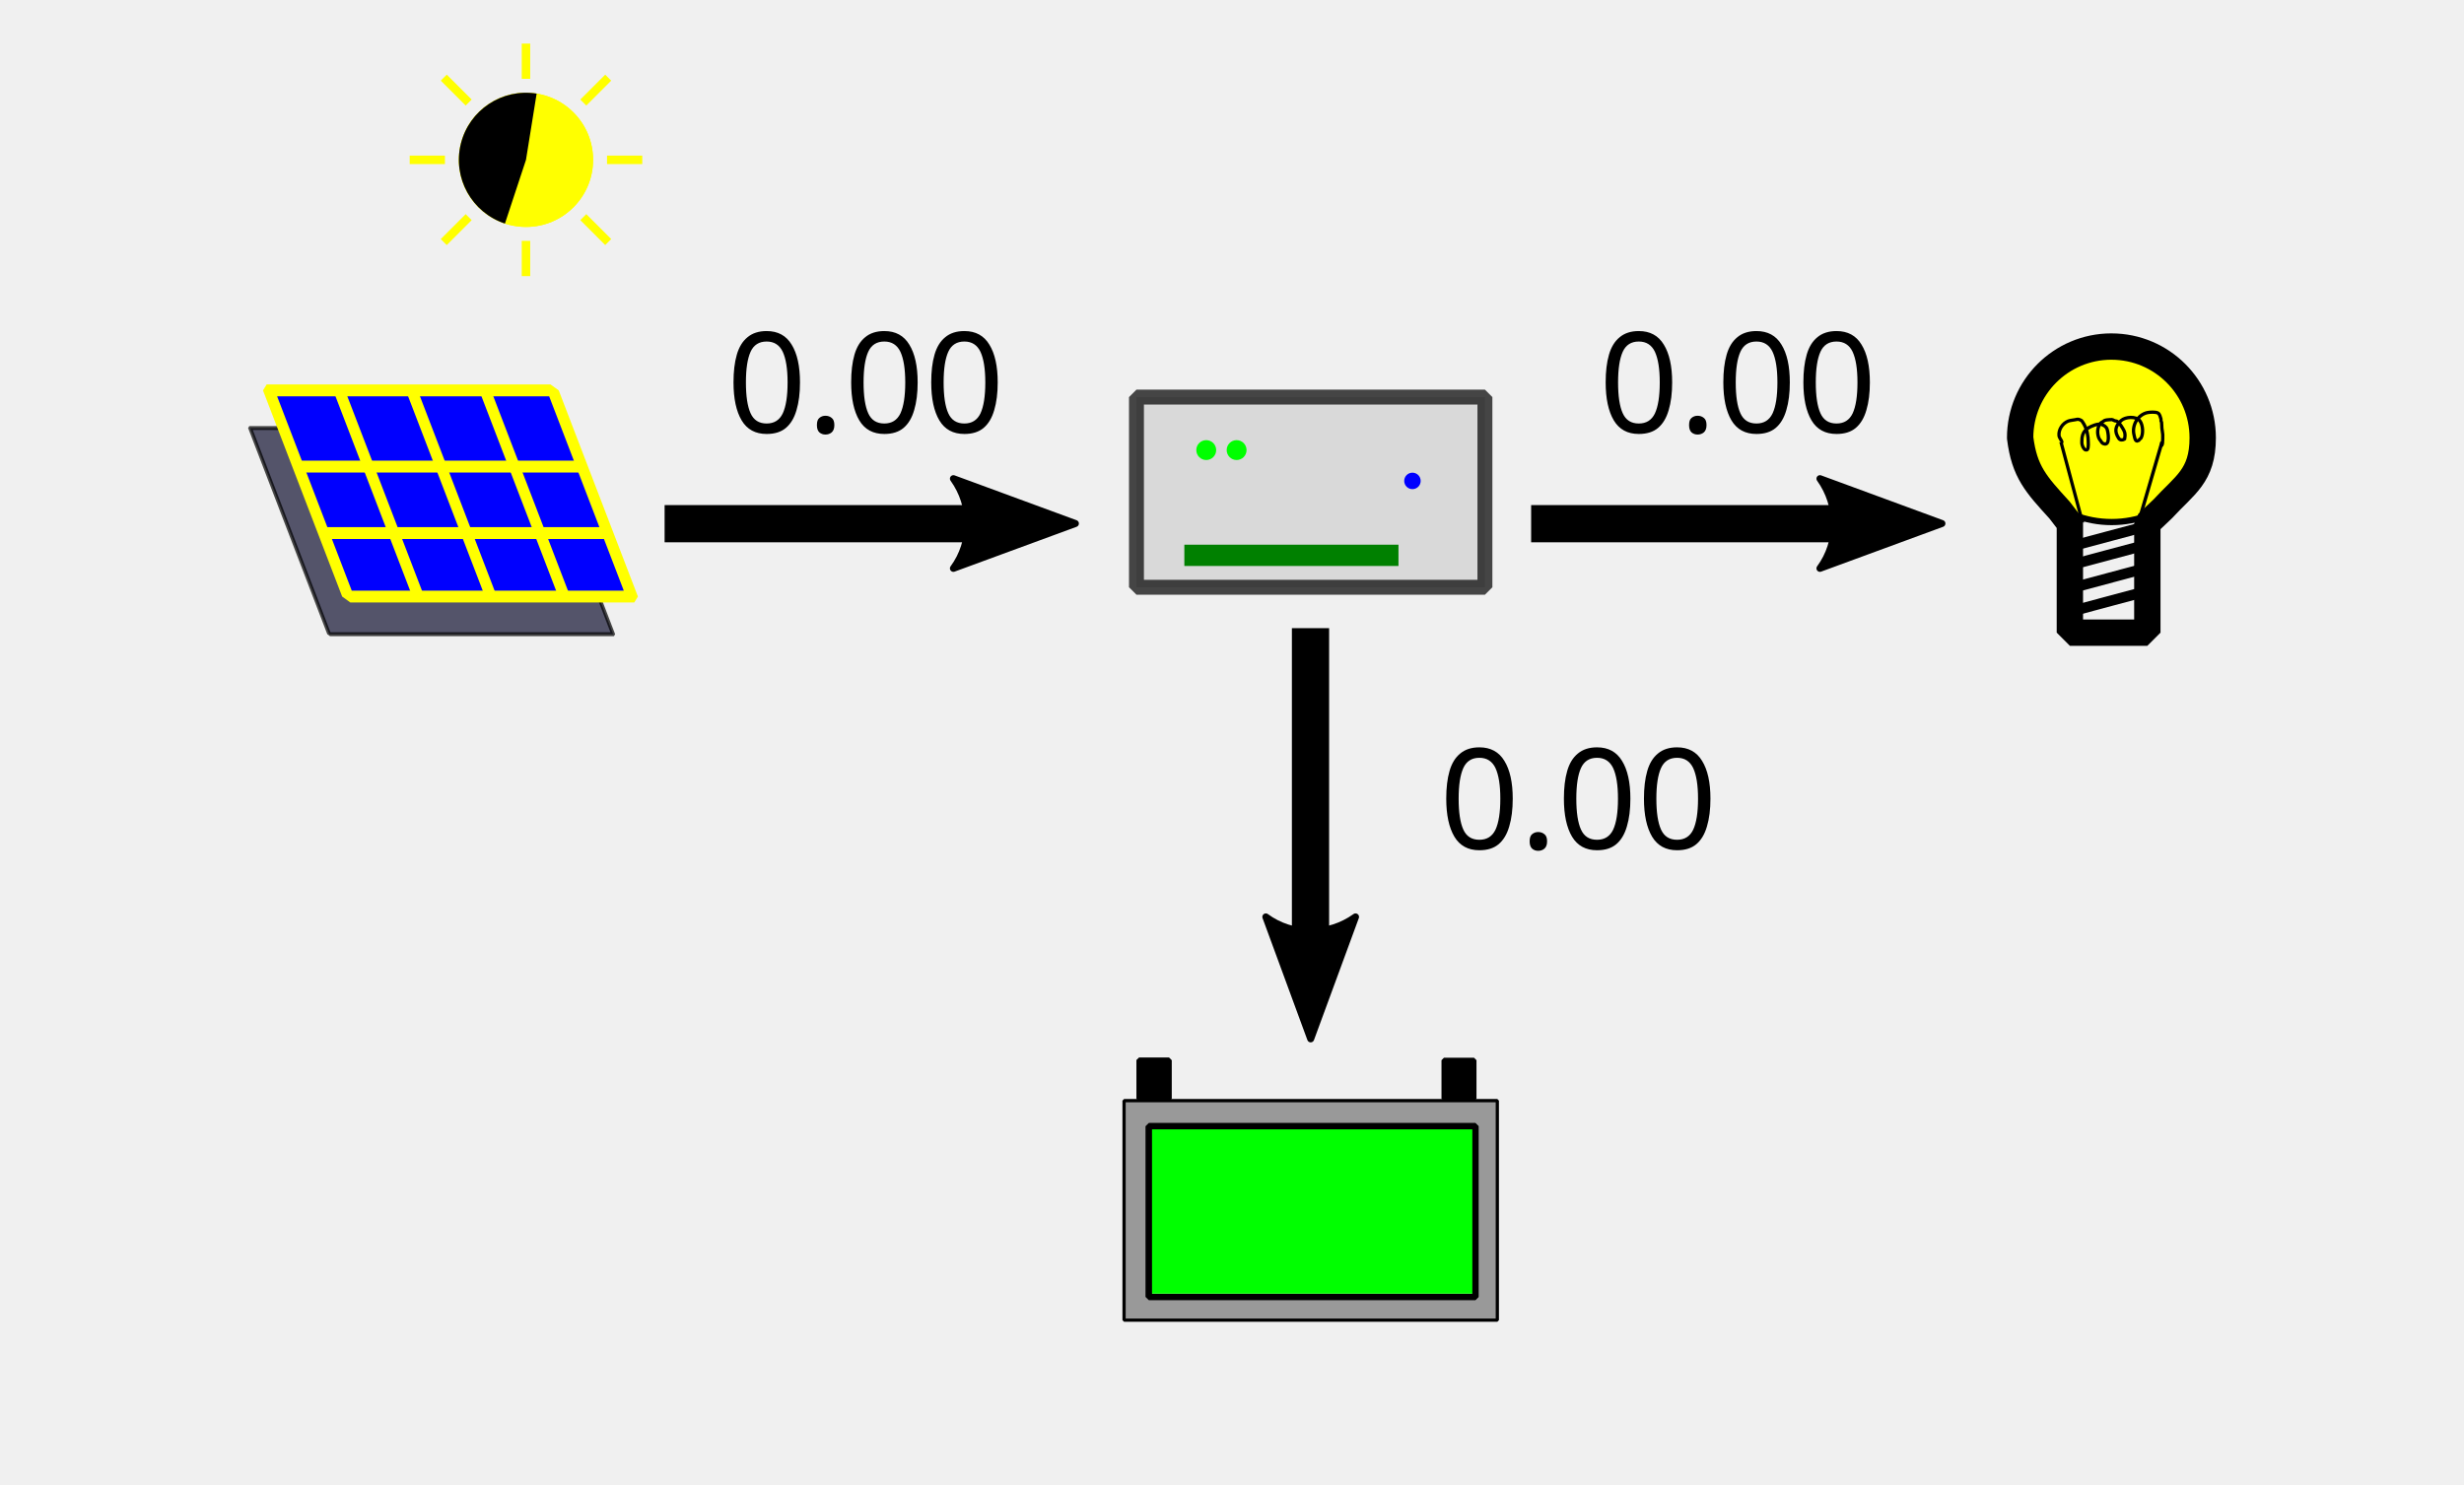
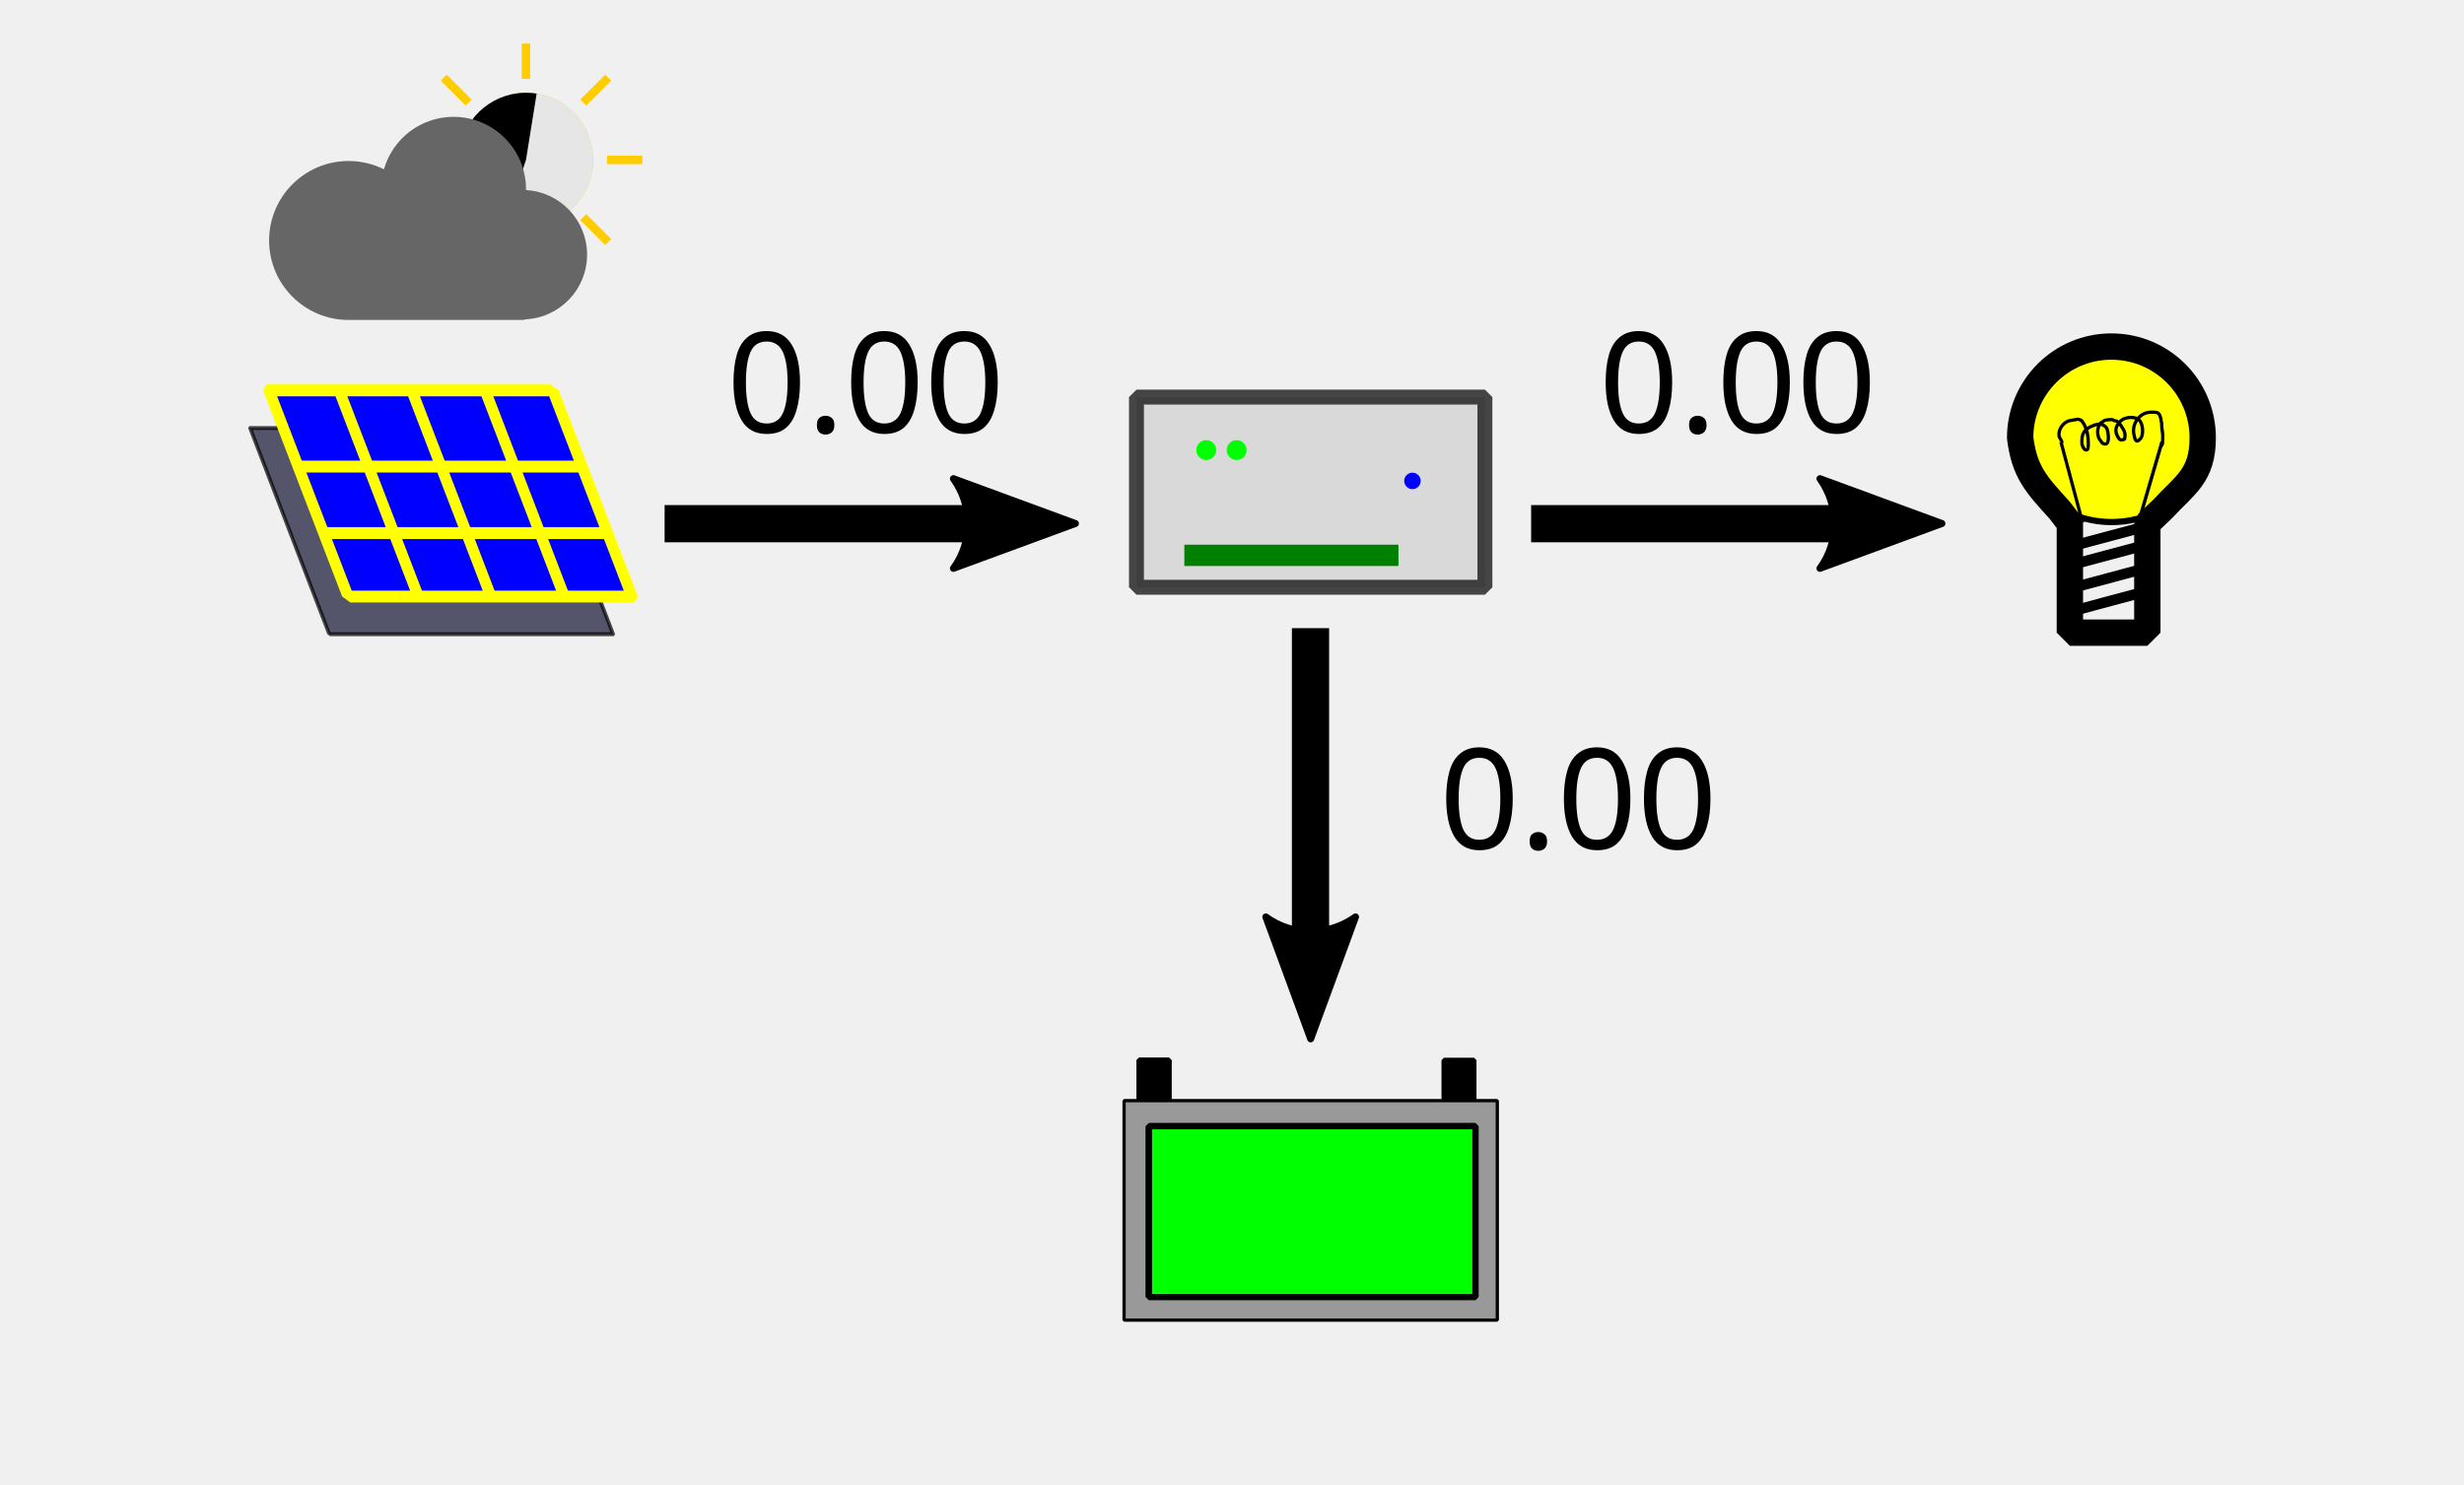
- <svg xmlns="http://www.w3.org/2000/svg" width="198.622mm" height="119.689mm" viewBox="0 0 198.622 119.689" version="1.1" id="svg870">
+ <svg xmlns="http://www.w3.org/2000/svg" id="svg870" version="1.1" viewBox="0 0 198.622 119.689" height="119.689mm" width="198.622mm">
  <defs id="defs864">
-     <marker style="overflow:visible" id="marker2034" refX="0" refY="0" orient="auto">
-       <path transform="matrix(-0.3,0,0,-0.3,0.69,0)" d="M 8.719,4.034 -2.207,0.016 8.719,-4.002 c -1.745,2.372 -1.735,5.617 -6e-7,8.035 z" style="fill:#000000;fill-opacity:1;fill-rule:evenodd;stroke:#000000;stroke-width:0.625;stroke-linejoin:round;stroke-opacity:1" id="path2032" />
+     <marker orient="auto" refY="0" refX="0" id="marker2034" style="overflow:visible">
+       <path id="path2032" style="fill:#000000;fill-opacity:1;fill-rule:evenodd;stroke:#000000;stroke-width:0.625;stroke-linejoin:round;stroke-opacity:1" d="M 8.719,4.034 -2.207,0.016 8.719,-4.002 c -1.745,2.372 -1.735,5.617 -6e-7,8.035 z" transform="matrix(-0.3,0,0,-0.3,0.69,0)" />
    </marker>
-     <marker orient="auto" refY="0" refX="0" id="marker1858" style="overflow:visible">
-       <path id="path1856" style="fill:#000000;fill-opacity:1;fill-rule:evenodd;stroke:#000000;stroke-width:0.625;stroke-linejoin:round;stroke-opacity:1" d="M 8.719,4.034 -2.207,0.016 8.719,-4.002 c -1.745,2.372 -1.735,5.617 -6e-7,8.035 z" transform="matrix(-0.3,0,0,-0.3,0.69,0)" />
+     <marker style="overflow:visible" id="marker1858" refX="0" refY="0" orient="auto">
+       <path transform="matrix(-0.3,0,0,-0.3,0.69,0)" d="M 8.719,4.034 -2.207,0.016 8.719,-4.002 c -1.745,2.372 -1.735,5.617 -6e-7,8.035 z" style="fill:#000000;fill-opacity:1;fill-rule:evenodd;stroke:#000000;stroke-width:0.625;stroke-linejoin:round;stroke-opacity:1" id="path1856" />
    </marker>
-     <marker orient="auto" refY="0" refX="0" id="Arrow2Send" style="overflow:visible">
-       <path id="path1537" style="fill:#000000;fill-opacity:1;fill-rule:evenodd;stroke:#000000;stroke-width:0.625;stroke-linejoin:round;stroke-opacity:1" d="M 8.719,4.034 -2.207,0.016 8.719,-4.002 c -1.745,2.372 -1.735,5.617 -6e-7,8.035 z" transform="matrix(-0.3,0,0,-0.3,0.69,0)" />
+     <marker style="overflow:visible" id="Arrow2Send" refX="0" refY="0" orient="auto">
+       <path transform="matrix(-0.3,0,0,-0.3,0.69,0)" d="M 8.719,4.034 -2.207,0.016 8.719,-4.002 c -1.745,2.372 -1.735,5.617 -6e-7,8.035 z" style="fill:#000000;fill-opacity:1;fill-rule:evenodd;stroke:#000000;stroke-width:0.625;stroke-linejoin:round;stroke-opacity:1" id="path1537" />
    </marker>
-     <marker orient="auto" refY="0" refX="0" id="Arrow1Mend" style="overflow:visible">
-       <path id="path1513" d="M 0,0 5,-5 -12.5,0 5,5 Z" style="fill:#000000;fill-opacity:1;fill-rule:evenodd;stroke:#000000;stroke-width:1pt;stroke-opacity:1" transform="matrix(-0.4,0,0,-0.4,-4,0)" />
+     <marker style="overflow:visible" id="Arrow1Mend" refX="0" refY="0" orient="auto">
+       <path transform="matrix(-0.4,0,0,-0.4,-4,0)" style="fill:#000000;fill-opacity:1;fill-rule:evenodd;stroke:#000000;stroke-width:1pt;stroke-opacity:1" d="M 0,0 5,-5 -12.5,0 5,5 Z" id="path1513" />
    </marker>
  </defs>
-   <g id="layer1" transform="translate(14.7374,-5.714135)">
-     <g transform="matrix(0.3186655,0,0.1223496,0.3186655,-10.02866,28.75865)" id="g851">
-       <rect y="35.983" x="34.67" height="52.161" width="71.815" id="rect853" style="fill:#000022;fill-opacity:0.651;stroke:#000000;stroke-width:1;stroke-linejoin:bevel;stroke-opacity:0.711" />
-       <rect style="fill:#0000ff;fill-opacity:1;stroke:#ffff00;stroke-width:3;stroke-linejoin:bevel;stroke-miterlimit:4;stroke-dasharray:none;stroke-opacity:1" id="rect833" width="71.815" height="52.161" x="43.089" y="26.458" />
-       <path style="fill:none;stroke:#ffff00;stroke-width:3;stroke-linecap:butt;stroke-linejoin:miter;stroke-miterlimit:4;stroke-dasharray:none;stroke-opacity:1" d="M 60.854,26.458 V 78.619" id="path835" />
-       <path style="fill:none;stroke:#ffff00;stroke-width:3;stroke-linecap:butt;stroke-linejoin:miter;stroke-miterlimit:4;stroke-dasharray:none;stroke-opacity:1" d="M 79.224,26.08 V 78.43" id="path837" />
-       <path style="fill:none;stroke:#ffff00;stroke-width:3;stroke-linecap:butt;stroke-linejoin:miter;stroke-miterlimit:4;stroke-dasharray:none;stroke-opacity:1" d="m 97.782,27.025 v 51.405" id="path839" />
-       <path style="fill:none;stroke:#ffff00;stroke-width:3;stroke-linecap:butt;stroke-linejoin:miter;stroke-miterlimit:4;stroke-dasharray:none;stroke-opacity:1" d="M 42.522,45.735 H 114.905" id="path841" />
-       <path style="fill:none;stroke:#ffff00;stroke-width:3;stroke-linecap:butt;stroke-linejoin:miter;stroke-miterlimit:4;stroke-dasharray:none;stroke-opacity:1" d="M 43.278,62.555 H 115.094" id="path843" />
+   <g transform="translate(14.7374,-5.714135)" id="layer1">
+     <g id="g851" transform="matrix(0.3186655,0,0.1223496,0.3186655,-10.02866,28.75865)">
+       <rect style="fill:#000022;fill-opacity:0.651;stroke:#000000;stroke-width:1;stroke-linejoin:bevel;stroke-opacity:0.711" id="rect853" width="71.815" height="52.161" x="34.67" y="35.983" />
+       <rect y="26.458" x="43.089" height="52.161" width="71.815" id="rect833" style="fill:#0000ff;fill-opacity:1;stroke:#ffff00;stroke-width:3;stroke-linejoin:bevel;stroke-miterlimit:4;stroke-dasharray:none;stroke-opacity:1" />
+       <path id="path835" d="M 60.854,26.458 V 78.619" style="fill:none;stroke:#ffff00;stroke-width:3;stroke-linecap:butt;stroke-linejoin:miter;stroke-miterlimit:4;stroke-dasharray:none;stroke-opacity:1" />
+       <path id="path837" d="M 79.224,26.08 V 78.43" style="fill:none;stroke:#ffff00;stroke-width:3;stroke-linecap:butt;stroke-linejoin:miter;stroke-miterlimit:4;stroke-dasharray:none;stroke-opacity:1" />
+       <path id="path839" d="m 97.782,27.025 v 51.405" style="fill:none;stroke:#ffff00;stroke-width:3;stroke-linecap:butt;stroke-linejoin:miter;stroke-miterlimit:4;stroke-dasharray:none;stroke-opacity:1" />
+       <path id="path841" d="M 42.522,45.735 H 114.905" style="fill:none;stroke:#ffff00;stroke-width:3;stroke-linecap:butt;stroke-linejoin:miter;stroke-miterlimit:4;stroke-dasharray:none;stroke-opacity:1" />
+       <path id="path843" d="M 43.278,62.555 H 115.094" style="fill:none;stroke:#ffff00;stroke-width:3;stroke-linecap:butt;stroke-linejoin:miter;stroke-miterlimit:4;stroke-dasharray:none;stroke-opacity:1" />
    </g>
-     <g id="g1475" transform="matrix(0.7711405,0,0,0.7711405,42.07548,13.14111)">
-       <rect y="31.887" x="45.124" height="19.881" width="36.425" id="rect1469" style="fill:#cccccc;fill-opacity:0.651;stroke:#000000;stroke-width:1.561;stroke-linejoin:bevel;stroke-opacity:0.711" />
-       <rect y="47.319" x="50.129" height="2.224" width="22.384" id="rect1471" style="fill:#008000;fill-opacity:1;stroke:none;stroke-width:1.561;stroke-linejoin:bevel;stroke-opacity:0.711" />
-       <circle r="0.861" cy="40.65" cx="73.973" id="path1477" style="fill:#0000ff;fill-opacity:1;stroke:none;stroke-width:2.102;stroke-linejoin:bevel;stroke-opacity:0.711" />
-       <circle style="fill:#00ff00;fill-opacity:1;stroke:none;stroke-width:3;stroke-linejoin:bevel;stroke-opacity:0.711" id="path1494" cx="52.418" cy="37.426" r="1.039" />
-       <circle r="1.039" cy="37.426" cx="55.593" id="circle1496" style="fill:#00ff00;fill-opacity:1;stroke:none;stroke-width:3;stroke-linejoin:bevel;stroke-opacity:0.711" />
+     <g transform="matrix(0.7711405,0,0,0.7711405,42.07548,13.14111)" id="g1475">
+       <rect style="fill:#cccccc;fill-opacity:0.651;stroke:#000000;stroke-width:1.561;stroke-linejoin:bevel;stroke-opacity:0.711" id="rect1469" width="36.425" height="19.881" x="45.124" y="31.887" />
+       <rect style="fill:#008000;fill-opacity:1;stroke:none;stroke-width:1.561;stroke-linejoin:bevel;stroke-opacity:0.711" id="rect1471" width="22.384" height="2.224" x="50.129" y="47.319" />
+       <circle style="fill:#0000ff;fill-opacity:1;stroke:none;stroke-width:2.102;stroke-linejoin:bevel;stroke-opacity:0.711" id="path1477" cx="73.973" cy="40.65" r="0.861" />
+       <circle r="1.039" cy="37.426" cx="52.418" id="path1494" style="fill:#00ff00;fill-opacity:1;stroke:none;stroke-width:3;stroke-linejoin:bevel;stroke-opacity:0.711" />
+       <circle style="fill:#00ff00;fill-opacity:1;stroke:none;stroke-width:3;stroke-linejoin:bevel;stroke-opacity:0.711" id="circle1496" cx="55.593" cy="37.426" r="1.039" />
    </g>
-     <path style="fill:none;stroke:#000000;stroke-width:3;stroke-linecap:butt;stroke-linejoin:miter;stroke-miterlimit:4;stroke-dasharray:none;stroke-opacity:1;marker-end:url(#Arrow2Send)" d="m 38.837,47.937 h 29.057" id="path1502" />
-     <path style="fill:none;stroke:#000000;stroke-width:3;stroke-linecap:butt;stroke-linejoin:miter;stroke-miterlimit:4;stroke-dasharray:none;stroke-opacity:1;marker-end:url(#marker1858)" d="m 108.687,47.937 h 29.057" id="path1854" />
-     <g transform="translate(0,6.879167)" id="g2183">
-       <ellipse ry="7.149" rx="7.717" cy="33.777" cx="155.48" id="load_on_off" style="fill:#ffff00;fill-opacity:1;stroke:#000000;stroke-width:0.5;stroke-linejoin:bevel;stroke-miterlimit:4;stroke-dasharray:none;stroke-opacity:1" />
-       <path d="m 155.456,26.776 c -4.061,0.004 -7.35,3.298 -7.35,7.358 0.342,2.747 1.284,3.749 3.173,5.822 l 0.835,1.088 v 8.798 h 6.244 v -8.798 l 1.244,-1.182 c 1.764,-1.93 3.22,-2.639 3.22,-5.727 1.4e-4,-4.064 -3.294,-7.358 -7.358,-7.358 z" style="fill:none;fill-opacity:1;stroke:#000000;stroke-width:2.124;stroke-linejoin:bevel;stroke-miterlimit:4;stroke-dasharray:none;stroke-opacity:1" id="rect1966" />
-       <path id="path1972" d="m 152.521,48.048 5.67,-1.519" style="fill:none;stroke:#000000;stroke-width:0.849;stroke-linecap:butt;stroke-linejoin:miter;stroke-miterlimit:4;stroke-dasharray:none;stroke-opacity:1" />
-       <path style="fill:none;stroke:#000000;stroke-width:0.849;stroke-linecap:butt;stroke-linejoin:miter;stroke-miterlimit:4;stroke-dasharray:none;stroke-opacity:1" d="m 152.521,46.175 5.67,-1.519" id="path1974" />
-       <path id="path1976" d="m 152.521,44.302 5.67,-1.519" style="fill:none;stroke:#000000;stroke-width:0.849;stroke-linecap:butt;stroke-linejoin:miter;stroke-miterlimit:4;stroke-dasharray:none;stroke-opacity:1" />
-       <path style="fill:none;stroke:#000000;stroke-width:0.849;stroke-linecap:butt;stroke-linejoin:miter;stroke-miterlimit:4;stroke-dasharray:none;stroke-opacity:1" d="m 152.521,42.803 5.67,-1.519" id="path1978" />
-       <path id="path1989" d="m 153.142,40.987 -1.749,-6.526" style="fill:none;stroke:#000000;stroke-width:0.265px;stroke-linecap:butt;stroke-linejoin:miter;stroke-opacity:1" />
-       <path style="fill:none;stroke:#000000;stroke-width:0.276px;stroke-linecap:butt;stroke-linejoin:miter;stroke-opacity:1" d="m 157.639,40.984 1.905,-6.52" id="path1991" />
-       <path id="path1993" d="m 151.393,34.461 c 0.027,0.002 0.083,0.033 0.081,0.006 -0.009,-0.104 -0.219,-0.326 -0.236,-0.52 -0.044,-0.481 0.287,-0.979 0.732,-1.158 0.167,-0.067 0.412,-0.077 0.591,-0.118 0.227,-0.052 0.238,-0.047 0.449,0.047 0.016,0.007 0.036,0.01 0.047,0.024 0.311,0.4 0.467,0.87 0.52,1.37 0.021,0.196 0.018,0.394 0.024,0.591 0.001,0.044 -0.018,0.342 -0.071,0.378 -0.205,0.137 -0.356,-0.17 -0.402,-0.307 -0.061,-0.183 -0.047,-0.219 -0.047,-0.402 0,-0.715 0.34,-1.019 0.992,-1.252 0.165,-0.059 0.394,-0.12 0.567,-0.071 0.199,0.057 0.395,0.177 0.472,0.378 0.089,0.232 0.282,1.407 -0.283,1.181 -0.138,-0.055 -0.148,-0.108 -0.236,-0.236 -0.048,-0.07 -0.111,-0.133 -0.142,-0.213 -0.15,-0.389 -0.124,-0.772 0.071,-1.134 0.052,-0.097 0.199,-0.156 0.283,-0.213 0.033,-0.022 0.059,-0.055 0.095,-0.071 0.111,-0.051 0.31,-0.065 0.425,-0.071 0.325,-0.017 0.174,0.011 0.425,0.095 0.045,0.015 0.099,0.002 0.142,0.024 0.221,0.111 0.484,0.566 0.591,0.78 0.092,0.185 0.095,0.421 0.047,0.614 -0.004,0.015 0.009,0.034 0,0.047 -0.01,0.015 -0.032,0.015 -0.047,0.024 -0.135,0.081 -0.328,0.076 -0.425,-0.071 -0.375,-0.562 -0.296,-0.996 0.189,-1.441 0.338,-0.31 1.217,-0.37 1.512,0.024 0.251,0.335 0.298,1.077 0.071,1.417 -0.016,0.024 -0.051,0.027 -0.071,0.047 -0.036,0.036 -0.056,0.086 -0.095,0.118 -0.012,0.01 -0.032,-0.004 -0.047,0 -0.028,0.007 -0.043,0.047 -0.071,0.047 -0.187,0 -0.213,-0.315 -0.26,-0.496 -0.193,-0.754 0.293,-1.618 1.063,-1.795 0.201,-0.046 0.668,-0.067 0.85,0.024 0.167,0.083 0.201,0.319 0.26,0.496 0.015,0.045 -0.008,0.095 0,0.142 0.008,0.042 0.041,0.076 0.047,0.118 0.022,0.151 0.007,0.319 0.024,0.472 0.018,0.174 0.06,0.345 0.071,0.52 0.015,0.236 -0.007,0.474 -0.024,0.709 -0.004,0.053 -0.021,0.09 -0.047,0.142 -0.005,0.01 -0.024,0.035 -0.024,0.024 0.005,-0.096 0.025,-0.191 0.038,-0.286" style="fill:none;stroke:#000000;stroke-width:0.265px;stroke-linecap:butt;stroke-linejoin:miter;stroke-opacity:1" />
+     <path id="path1502" d="m 38.837,47.937 h 29.057" style="fill:none;stroke:#000000;stroke-width:3;stroke-linecap:butt;stroke-linejoin:miter;stroke-miterlimit:4;stroke-dasharray:none;stroke-opacity:1;marker-end:url(#Arrow2Send)" />
+     <path id="path1854" d="m 108.687,47.937 h 29.057" style="fill:none;stroke:#000000;stroke-width:3;stroke-linecap:butt;stroke-linejoin:miter;stroke-miterlimit:4;stroke-dasharray:none;stroke-opacity:1;marker-end:url(#marker1858)" />
+     <g id="g2183" transform="translate(0,6.879167)">
+       <ellipse style="fill:#ffff00;fill-opacity:1;stroke:#000000;stroke-width:0.5;stroke-linejoin:bevel;stroke-miterlimit:4;stroke-dasharray:none;stroke-opacity:1" id="load_on_off" cx="155.48" cy="33.777" rx="7.717" ry="7.149" />
+       <path id="rect1966" style="fill:none;fill-opacity:1;stroke:#000000;stroke-width:2.124;stroke-linejoin:bevel;stroke-miterlimit:4;stroke-dasharray:none;stroke-opacity:1" d="m 155.456,26.776 c -4.061,0.004 -7.35,3.298 -7.35,7.358 0.342,2.747 1.284,3.749 3.173,5.822 l 0.835,1.088 v 8.798 h 6.244 v -8.798 l 1.244,-1.182 c 1.764,-1.93 3.22,-2.639 3.22,-5.727 1.4e-4,-4.064 -3.294,-7.358 -7.358,-7.358 z" />
+       <path style="fill:none;stroke:#000000;stroke-width:0.849;stroke-linecap:butt;stroke-linejoin:miter;stroke-miterlimit:4;stroke-dasharray:none;stroke-opacity:1" d="m 152.521,48.048 5.67,-1.519" id="path1972" />
+       <path id="path1974" d="m 152.521,46.175 5.67,-1.519" style="fill:none;stroke:#000000;stroke-width:0.849;stroke-linecap:butt;stroke-linejoin:miter;stroke-miterlimit:4;stroke-dasharray:none;stroke-opacity:1" />
+       <path style="fill:none;stroke:#000000;stroke-width:0.849;stroke-linecap:butt;stroke-linejoin:miter;stroke-miterlimit:4;stroke-dasharray:none;stroke-opacity:1" d="m 152.521,44.302 5.67,-1.519" id="path1976" />
+       <path id="path1978" d="m 152.521,42.803 5.67,-1.519" style="fill:none;stroke:#000000;stroke-width:0.849;stroke-linecap:butt;stroke-linejoin:miter;stroke-miterlimit:4;stroke-dasharray:none;stroke-opacity:1" />
+       <path style="fill:none;stroke:#000000;stroke-width:0.265px;stroke-linecap:butt;stroke-linejoin:miter;stroke-opacity:1" d="m 153.142,40.987 -1.749,-6.526" id="path1989" />
+       <path id="path1991" d="m 157.639,40.984 1.905,-6.52" style="fill:none;stroke:#000000;stroke-width:0.276px;stroke-linecap:butt;stroke-linejoin:miter;stroke-opacity:1" />
+       <path style="fill:none;stroke:#000000;stroke-width:0.265px;stroke-linecap:butt;stroke-linejoin:miter;stroke-opacity:1" d="m 151.393,34.461 c 0.027,0.002 0.083,0.033 0.081,0.006 -0.009,-0.104 -0.219,-0.326 -0.236,-0.52 -0.044,-0.481 0.287,-0.979 0.732,-1.158 0.167,-0.067 0.412,-0.077 0.591,-0.118 0.227,-0.052 0.238,-0.047 0.449,0.047 0.016,0.007 0.036,0.01 0.047,0.024 0.311,0.4 0.467,0.87 0.52,1.37 0.021,0.196 0.018,0.394 0.024,0.591 0.001,0.044 -0.018,0.342 -0.071,0.378 -0.205,0.137 -0.356,-0.17 -0.402,-0.307 -0.061,-0.183 -0.047,-0.219 -0.047,-0.402 0,-0.715 0.34,-1.019 0.992,-1.252 0.165,-0.059 0.394,-0.12 0.567,-0.071 0.199,0.057 0.395,0.177 0.472,0.378 0.089,0.232 0.282,1.407 -0.283,1.181 -0.138,-0.055 -0.148,-0.108 -0.236,-0.236 -0.048,-0.07 -0.111,-0.133 -0.142,-0.213 -0.15,-0.389 -0.124,-0.772 0.071,-1.134 0.052,-0.097 0.199,-0.156 0.283,-0.213 0.033,-0.022 0.059,-0.055 0.095,-0.071 0.111,-0.051 0.31,-0.065 0.425,-0.071 0.325,-0.017 0.174,0.011 0.425,0.095 0.045,0.015 0.099,0.002 0.142,0.024 0.221,0.111 0.484,0.566 0.591,0.78 0.092,0.185 0.095,0.421 0.047,0.614 -0.004,0.015 0.009,0.034 0,0.047 -0.01,0.015 -0.032,0.015 -0.047,0.024 -0.135,0.081 -0.328,0.076 -0.425,-0.071 -0.375,-0.562 -0.296,-0.996 0.189,-1.441 0.338,-0.31 1.217,-0.37 1.512,0.024 0.251,0.335 0.298,1.077 0.071,1.417 -0.016,0.024 -0.051,0.027 -0.071,0.047 -0.036,0.036 -0.056,0.086 -0.095,0.118 -0.012,0.01 -0.032,-0.004 -0.047,0 -0.028,0.007 -0.043,0.047 -0.071,0.047 -0.187,0 -0.213,-0.315 -0.26,-0.496 -0.193,-0.754 0.293,-1.618 1.063,-1.795 0.201,-0.046 0.668,-0.067 0.85,0.024 0.167,0.083 0.201,0.319 0.26,0.496 0.015,0.045 -0.008,0.095 0,0.142 0.008,0.042 0.041,0.076 0.047,0.118 0.022,0.151 0.007,0.319 0.024,0.472 0.018,0.174 0.06,0.345 0.071,0.52 0.015,0.236 -0.007,0.474 -0.024,0.709 -0.004,0.053 -0.021,0.09 -0.047,0.142 -0.005,0.01 -0.024,0.035 -0.024,0.024 0.005,-0.096 0.025,-0.191 0.038,-0.286" id="path1993" />
    </g>
-     <path id="battery_direction" d="m 90.902,56.36 v 29.057" style="fill:none;stroke:#000000;stroke-width:3;stroke-linecap:butt;stroke-linejoin:miter;stroke-miterlimit:4;stroke-dasharray:none;stroke-opacity:1;marker-end:url(#marker2034)" />
-     <text xml:space="preserve" style="font-style:normal;font-variant:normal;font-weight:normal;font-stretch:normal;font-size:11.289px;line-height:1.25;font-family:Algerian;-inkscape-font-specification:Algerian;letter-spacing:0px;word-spacing:0px;fill:#000000;fill-opacity:1;stroke:none;stroke-width:0.265" x="43.845" y="40.595" id="pv_power">
-       <tspan id="tspan2098" x="43.845" y="40.595" style="stroke-width:0.265">0.00</tspan>
+     <path style="fill:none;stroke:#000000;stroke-width:3;stroke-linecap:butt;stroke-linejoin:miter;stroke-miterlimit:4;stroke-dasharray:none;stroke-opacity:1;marker-end:url(#marker2034)" d="m 90.902,56.36 v 29.057" id="battery_direction" />
+     <text id="pv_power" y="40.595" x="43.845" style="font-style:normal;font-variant:normal;font-weight:normal;font-stretch:normal;font-size:11.289px;line-height:1.25;font-family:Algerian;-inkscape-font-specification:Algerian;letter-spacing:0px;word-spacing:0px;fill:#000000;fill-opacity:1;stroke:none;stroke-width:0.265" xml:space="preserve">
+       <tspan style="stroke-width:0.265" y="40.595" x="43.845" id="tspan2098">0.00</tspan>
    </text>
-     <text id="load_power" y="40.595" x="114.149" style="font-style:normal;font-variant:normal;font-weight:normal;font-stretch:normal;font-size:11.289px;line-height:1.25;font-family:Algerian;-inkscape-font-specification:Algerian;letter-spacing:0px;word-spacing:0px;fill:#000000;fill-opacity:1;stroke:none;stroke-width:0.265" xml:space="preserve">
-       <tspan style="stroke-width:0.265" y="40.595" x="114.149" id="tspan2102">0.00</tspan>
+     <text xml:space="preserve" style="font-style:normal;font-variant:normal;font-weight:normal;font-stretch:normal;font-size:11.289px;line-height:1.25;font-family:Algerian;-inkscape-font-specification:Algerian;letter-spacing:0px;word-spacing:0px;fill:#000000;fill-opacity:1;stroke:none;stroke-width:0.265" x="114.149" y="40.595" id="load_power">
+       <tspan id="tspan2102" x="114.149" y="40.595" style="stroke-width:0.265">0.00</tspan>
    </text>
-     <text xml:space="preserve" style="font-style:normal;font-variant:normal;font-weight:normal;font-stretch:normal;font-size:11.289px;line-height:1.25;font-family:Algerian;-inkscape-font-specification:Algerian;letter-spacing:0px;word-spacing:0px;fill:#000000;fill-opacity:1;stroke:none;stroke-width:0.265" x="101.298" y="74.159" id="battery_power">
-       <tspan id="tspan2106" x="101.298" y="74.159" style="stroke-width:0.265">0.00</tspan>
+     <text id="battery_power" y="74.159" x="101.298" style="font-style:normal;font-variant:normal;font-weight:normal;font-stretch:normal;font-size:11.289px;line-height:1.25;font-family:Algerian;-inkscape-font-specification:Algerian;letter-spacing:0px;word-spacing:0px;fill:#000000;fill-opacity:1;stroke:none;stroke-width:0.265" xml:space="preserve">
+       <tspan style="stroke-width:0.265" y="74.159" x="101.298" id="tspan2106">0.00</tspan>
    </text>
-     <g transform="translate(0,6.879167)" id="g2202">
-       <rect y="87.574" x="75.873" height="17.699" width="30.088" id="rect2016" style="fill:#999999;fill-opacity:1;stroke:#000000;stroke-width:0.26;stroke-linejoin:bevel;stroke-miterlimit:4;stroke-dasharray:none;stroke-opacity:1" />
-       <rect y="84.315" x="77.078" height="3.103" width="2.422" id="rect2018" style="fill:#000000;fill-opacity:1;stroke:#000000;stroke-width:0.4;stroke-linejoin:bevel;stroke-miterlimit:4;stroke-dasharray:none;stroke-opacity:1" />
-       <rect style="fill:#000000;fill-opacity:1;stroke:#000000;stroke-width:0.4;stroke-linejoin:bevel;stroke-miterlimit:4;stroke-dasharray:none;stroke-opacity:1" id="rect2020" width="2.422" height="3.103" x="77.078" y="84.315" />
-       <rect y="84.315" x="101.66" height="3.103" width="2.422" id="rect2022" style="fill:#000000;fill-opacity:1;stroke:#000000;stroke-width:0.4;stroke-linejoin:bevel;stroke-miterlimit:4;stroke-dasharray:none;stroke-opacity:1" />
-       <rect y="89.637" x="77.871" height="13.764" width="26.326" id="rect2185" style="fill:#ffffff;fill-opacity:1;stroke:#000000;stroke-width:0.5;stroke-linejoin:bevel;stroke-miterlimit:4;stroke-dasharray:none;stroke-opacity:1" />
-       <rect y="89.719" x="78.095" height="13.418" width="25.897" id="battery_soc" style="fill:#00ff00;fill-opacity:1;stroke:none;stroke-width:0.702;stroke-linejoin:bevel;stroke-miterlimit:4;stroke-dasharray:none;stroke-opacity:1" />
-       <rect style="fill:none;fill-opacity:1;stroke:#000000;stroke-width:0.5;stroke-linejoin:bevel;stroke-miterlimit:4;stroke-dasharray:none;stroke-opacity:1" id="rect2189" width="26.326" height="13.764" x="77.871" y="89.637" />
+     <g id="g2202" transform="translate(0,6.879167)">
+       <rect style="fill:#999999;fill-opacity:1;stroke:#000000;stroke-width:0.26;stroke-linejoin:bevel;stroke-miterlimit:4;stroke-dasharray:none;stroke-opacity:1" id="rect2016" width="30.088" height="17.699" x="75.873" y="87.574" />
+       <rect style="fill:#000000;fill-opacity:1;stroke:#000000;stroke-width:0.4;stroke-linejoin:bevel;stroke-miterlimit:4;stroke-dasharray:none;stroke-opacity:1" id="rect2018" width="2.422" height="3.103" x="77.078" y="84.315" />
+       <rect y="84.315" x="77.078" height="3.103" width="2.422" id="rect2020" style="fill:#000000;fill-opacity:1;stroke:#000000;stroke-width:0.4;stroke-linejoin:bevel;stroke-miterlimit:4;stroke-dasharray:none;stroke-opacity:1" />
+       <rect style="fill:#000000;fill-opacity:1;stroke:#000000;stroke-width:0.4;stroke-linejoin:bevel;stroke-miterlimit:4;stroke-dasharray:none;stroke-opacity:1" id="rect2022" width="2.422" height="3.103" x="101.66" y="84.315" />
+       <rect style="fill:#ffffff;fill-opacity:1;stroke:#000000;stroke-width:0.5;stroke-linejoin:bevel;stroke-miterlimit:4;stroke-dasharray:none;stroke-opacity:1" id="rect2185" width="26.326" height="13.764" x="77.871" y="89.637" />
+       <rect style="fill:#00ff00;fill-opacity:1;stroke:none;stroke-width:0.702;stroke-linejoin:bevel;stroke-miterlimit:4;stroke-dasharray:none;stroke-opacity:1" id="battery_soc" width="25.897" height="13.418" x="78.095" y="89.719" />
+       <rect y="89.637" x="77.871" height="13.764" width="26.326" id="rect2189" style="fill:none;fill-opacity:1;stroke:#000000;stroke-width:0.5;stroke-linejoin:bevel;stroke-miterlimit:4;stroke-dasharray:none;stroke-opacity:1" />
    </g>
-     <g transform="matrix(0.6831958,0,0,0.6831958,11.41034,6.926211)" id="sun">
-       <circle r="7.918" cy="17.09" cx="23.788" id="circle916" style="fill:#ffff00;stroke-width:0.5;stroke-linejoin:bevel" />
-       <path style="fill:none;stroke:#ffff00;stroke-width:1;stroke-linecap:butt;stroke-linejoin:miter;stroke-miterlimit:4;stroke-dasharray:none;stroke-opacity:1" d="m 10.067,17.09 h 4.158" id="path918" />
-       <path id="path922" d="M 33.351,17.09 H 37.508" style="fill:none;stroke:#ffff00;stroke-width:1;stroke-linecap:butt;stroke-linejoin:miter;stroke-miterlimit:4;stroke-dasharray:none;stroke-opacity:1" />
-       <path id="path924" d="m 23.788,3.37 v 4.158" style="fill:none;stroke:#ffff00;stroke-width:1;stroke-linecap:butt;stroke-linejoin:miter;stroke-miterlimit:4;stroke-dasharray:none;stroke-opacity:1" />
-       <path style="fill:none;stroke:#ffff00;stroke-width:1;stroke-linecap:butt;stroke-linejoin:miter;stroke-miterlimit:4;stroke-dasharray:none;stroke-opacity:1" d="m 23.788,26.653 v 4.158" id="path926" />
-       <path style="fill:none;stroke:#ffff00;stroke-width:1;stroke-linecap:butt;stroke-linejoin:miter;stroke-miterlimit:4;stroke-dasharray:none;stroke-opacity:1" d="M 33.49,7.388 30.55,10.328" id="path928" />
-       <path id="path930" d="m 17.026,23.852 -2.94,2.94" style="fill:none;stroke:#ffff00;stroke-width:1;stroke-linecap:butt;stroke-linejoin:miter;stroke-miterlimit:4;stroke-dasharray:none;stroke-opacity:1" />
-       <path id="path932" d="M 33.49,26.792 30.55,23.852" style="fill:none;stroke:#ffff00;stroke-width:1;stroke-linecap:butt;stroke-linejoin:miter;stroke-miterlimit:4;stroke-dasharray:none;stroke-opacity:1" />
-       <path style="fill:none;stroke:#ffff00;stroke-width:1;stroke-linecap:butt;stroke-linejoin:miter;stroke-miterlimit:4;stroke-dasharray:none;stroke-opacity:1" d="M 17.026,10.328 14.086,7.388" id="path934" />
+     <path transform="matrix(0.2645833,0,0,0.2645833,-14.7374,5.714135)" d="M 158.957 13.281 L 158.957 24.018 L 161.539 24.018 L 161.539 13.281 L 158.957 13.281 z M 136.111 22.746 L 134.285 24.572 L 141.875 32.162 L 143.701 30.338 L 136.111 22.746 z M 184.391 22.746 L 176.795 30.338 L 178.621 32.162 L 186.217 24.572 L 184.391 22.746 z M 160.25 28.266 C 148.958 28.266 139.805 37.419 139.805 48.711 C 139.805 60.002 148.958 69.156 160.25 69.156 C 171.542 69.156 180.695 60.002 180.695 48.711 C 180.695 37.419 171.542 28.266 160.25 28.266 z M 124.818 47.418 L 124.818 50 L 135.557 50 L 135.557 47.418 L 124.818 47.418 z M 184.945 47.418 L 184.945 50 L 195.678 50 L 195.678 47.418 L 184.945 47.418 z M 141.875 65.256 L 134.285 72.852 L 136.111 74.678 L 143.701 67.082 L 141.875 65.256 z M 178.621 65.256 L 176.795 67.082 L 184.391 74.678 L 186.217 72.852 L 178.621 65.256 z M 158.957 73.402 L 158.957 84.139 L 161.539 84.139 L 161.539 73.402 L 158.957 73.402 z " style="color:#000000;font-style:normal;font-variant:normal;font-weight:normal;font-stretch:normal;font-size:medium;line-height:normal;font-family:sans-serif;font-variant-ligatures:normal;font-variant-position:normal;font-variant-caps:normal;font-variant-numeric:normal;font-variant-alternates:normal;font-variant-east-asian:normal;font-feature-settings:normal;font-variation-settings:normal;text-indent:0;text-align:start;text-decoration:none;text-decoration-line:none;text-decoration-style:solid;text-decoration-color:#000000;letter-spacing:normal;word-spacing:normal;text-transform:none;writing-mode:lr-tb;direction:ltr;text-orientation:mixed;dominant-baseline:auto;baseline-shift:baseline;text-anchor:start;white-space:normal;shape-padding:0;shape-margin:0;inline-size:0;clip-rule:nonzero;display:inline;overflow:visible;visibility:visible;isolation:auto;mix-blend-mode:normal;color-interpolation:sRGB;color-interpolation-filters:linearRGB;solid-color:#000000;solid-opacity:1;vector-effect:none;fill:#ffcc00;fill-opacity:1;fill-rule:nonzero;stroke:none;stroke-width:1.291;stroke-linecap:butt;stroke-linejoin:bevel;stroke-miterlimit:4;stroke-dasharray:none;stroke-dashoffset:0;stroke-opacity:1;color-rendering:auto;image-rendering:auto;shape-rendering:auto;text-rendering:auto;enable-background:accumulate;stop-color:#000000" id="sun" />
+     <g transform="matrix(0.6831958,0,0,0.6831958,11.41034,6.926211)" id="moon">
+       <circle id="circle983" style="fill:#e6e6e6;stroke-width:0.5;stroke-linejoin:bevel" r="7.918" cy="17.09" cx="23.788" />
+       <path id="circle1003" style="fill:#000000;stroke-width:0.5;stroke-linejoin:bevel" transform="rotate(-90)" d="m -24.609,21.304 a 7.918,7.918 0 0 1 9.395,-5.209 7.918,7.918 0 0 1 5.941,8.95 l -7.817,-1.257 z" />
    </g>
-     <g id="moon" transform="matrix(0.6831958,0,0,0.6831958,11.41034,6.926211)">
-       <circle cx="23.788" cy="17.09" r="7.918" style="fill:#ffff00;stroke-width:0.5;stroke-linejoin:bevel" id="circle983" />
-       <path d="m -24.609,21.304 a 7.918,7.918 0 0 1 9.395,-5.209 7.918,7.918 0 0 1 5.941,8.95 l -7.817,-1.257 z" transform="rotate(-90)" style="fill:#000000;stroke-width:0.5;stroke-linejoin:bevel" id="circle1003" />
-     </g>
+     <path id="path935" style="fill:#666666;stroke-width:0.953;stroke-linecap:round;stroke-linejoin:bevel" d="m 21.812,15.133 a 5.841,5.841 0 0 0 -5.601,4.229 6.408,6.408 0 0 0 -2.847,-0.667 6.408,6.408 0 0 0 -6.408,6.408 6.408,6.408 0 0 0 6.408,6.408 6.408,6.408 0 0 0 0.316,-0.008 c 0.027,0.004 0.053,0.008 0.081,0.008 h 13.666 c 0.081,0 0.156,-0.02 0.223,-0.053 a 5.217,5.217 0 0 0 4.937,-5.209 5.217,5.217 0 0 0 -4.923,-5.209 5.841,5.841 0 0 0 6.19e-4,-0.065 5.841,5.841 0 0 0 -5.841,-5.841 5.841,5.841 0 0 0 -0.013,0 z" />
  </g>
</svg>
